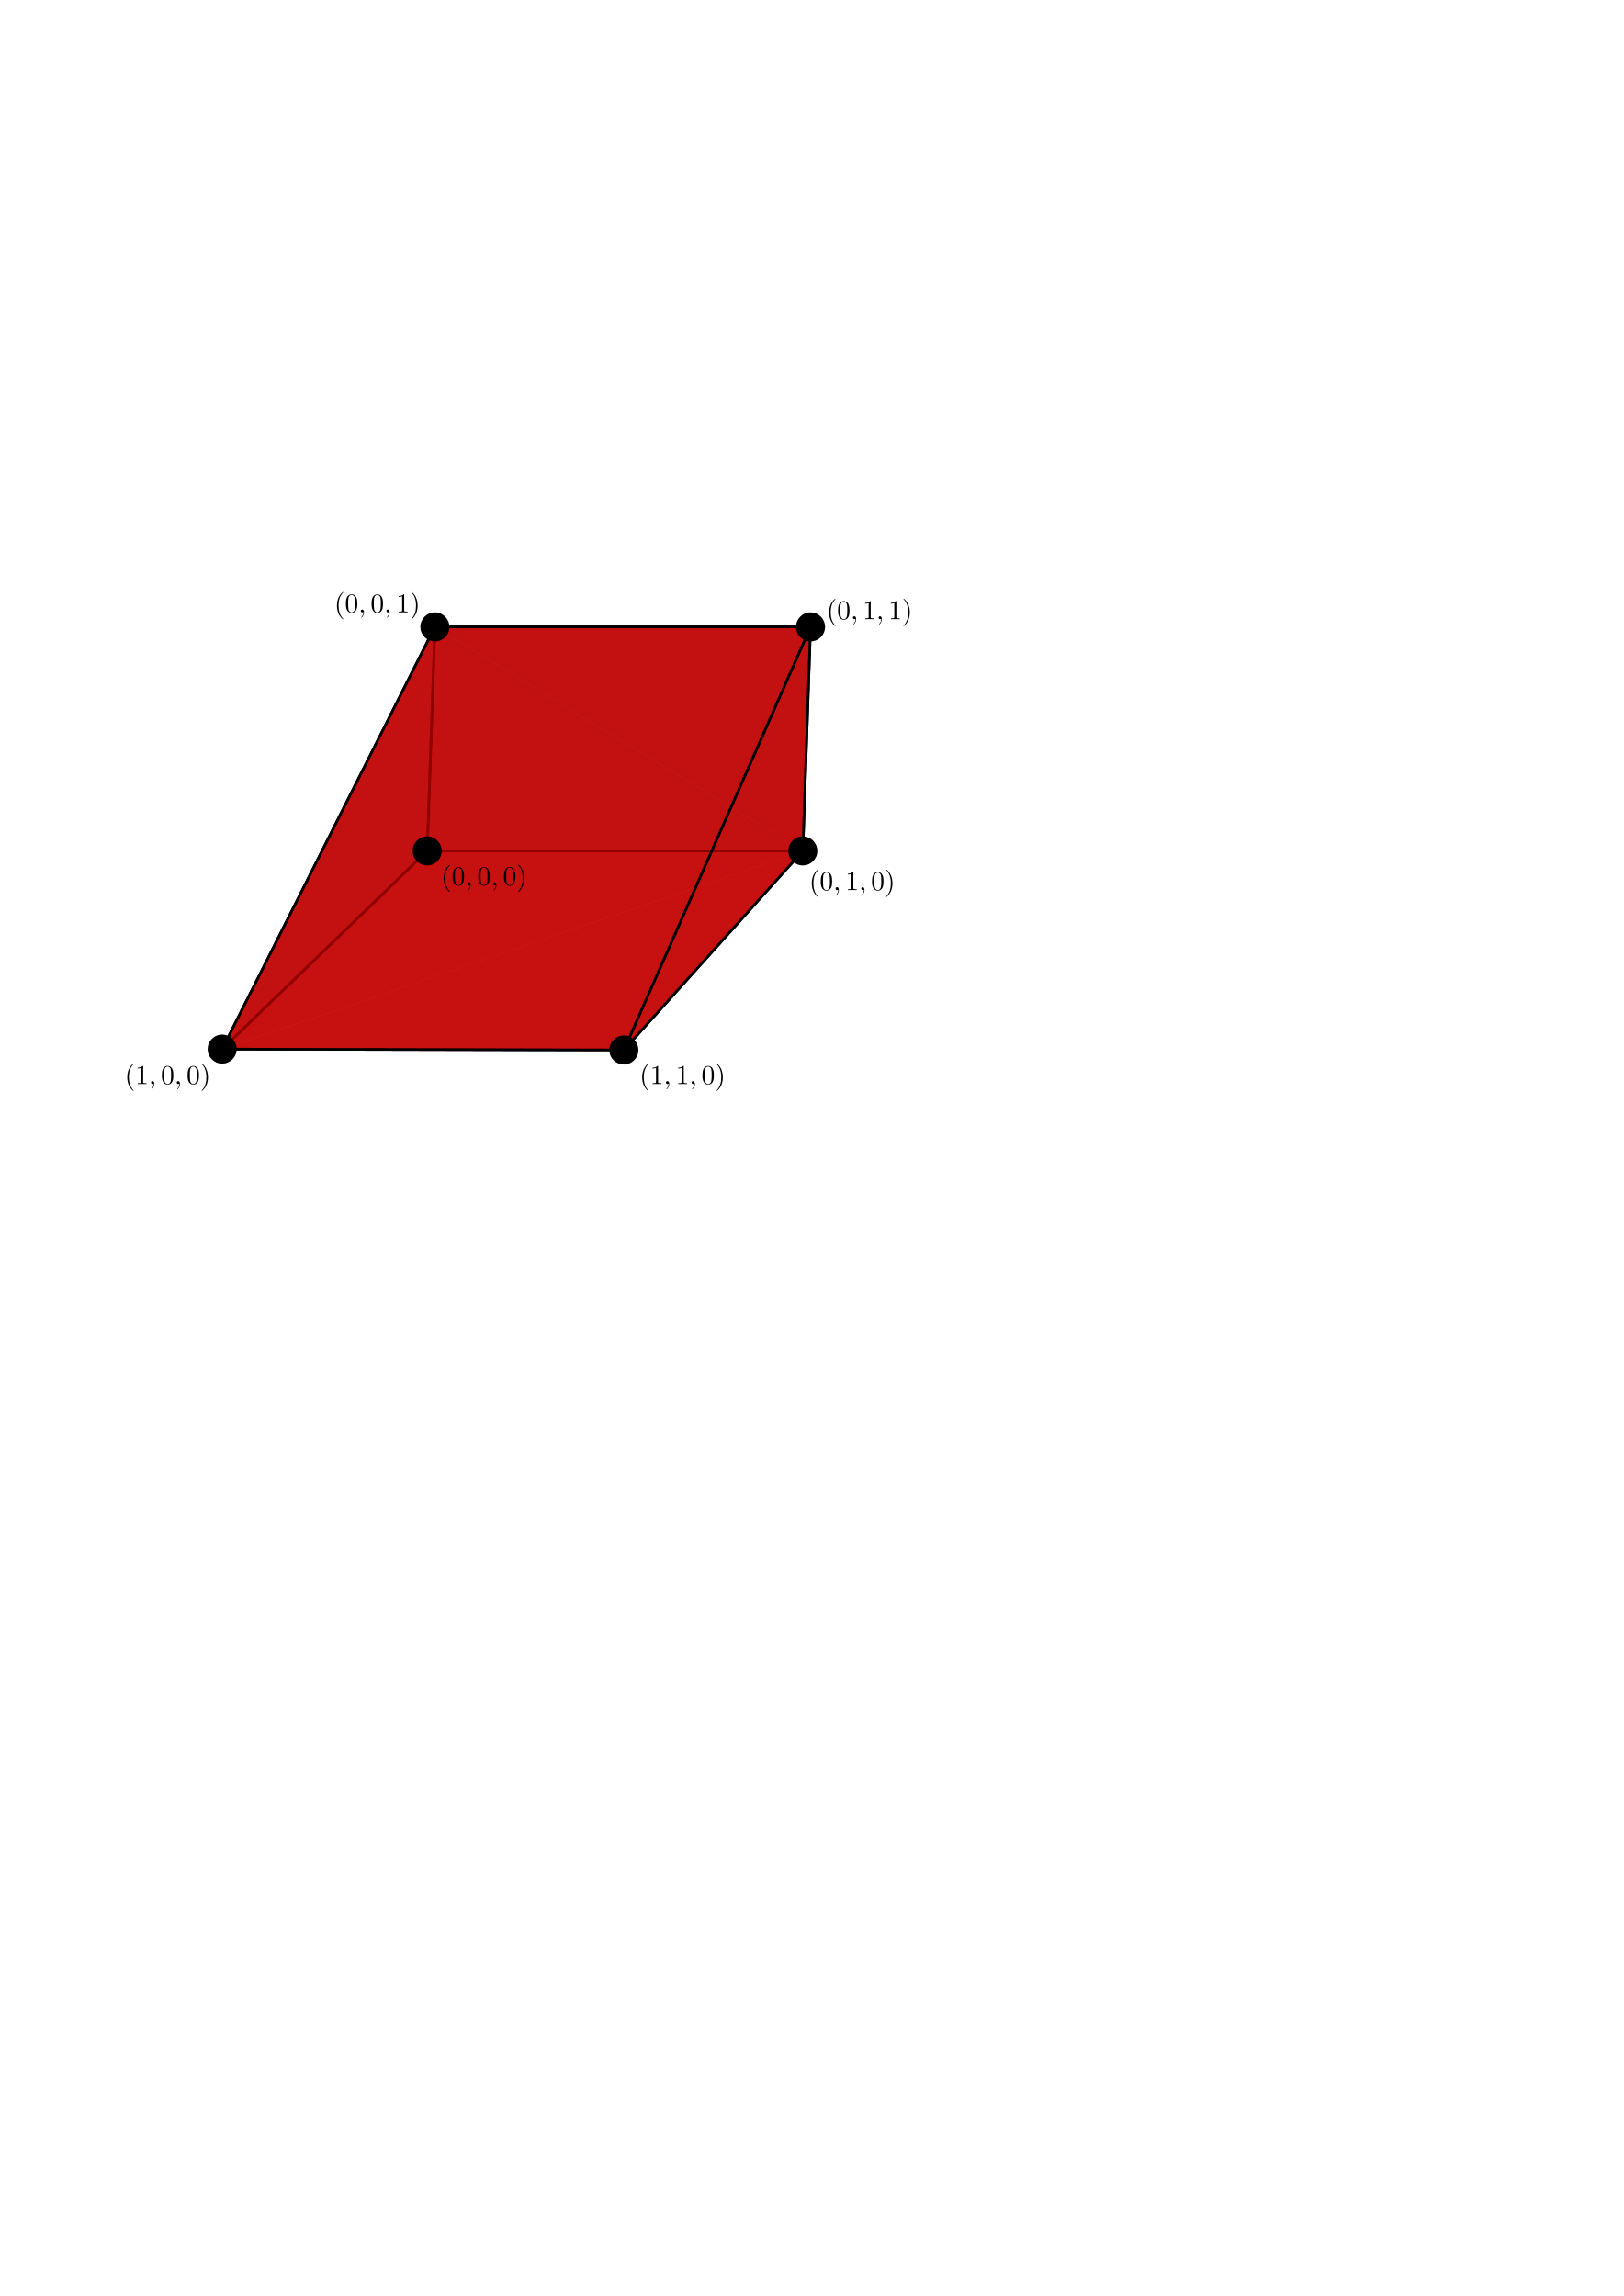
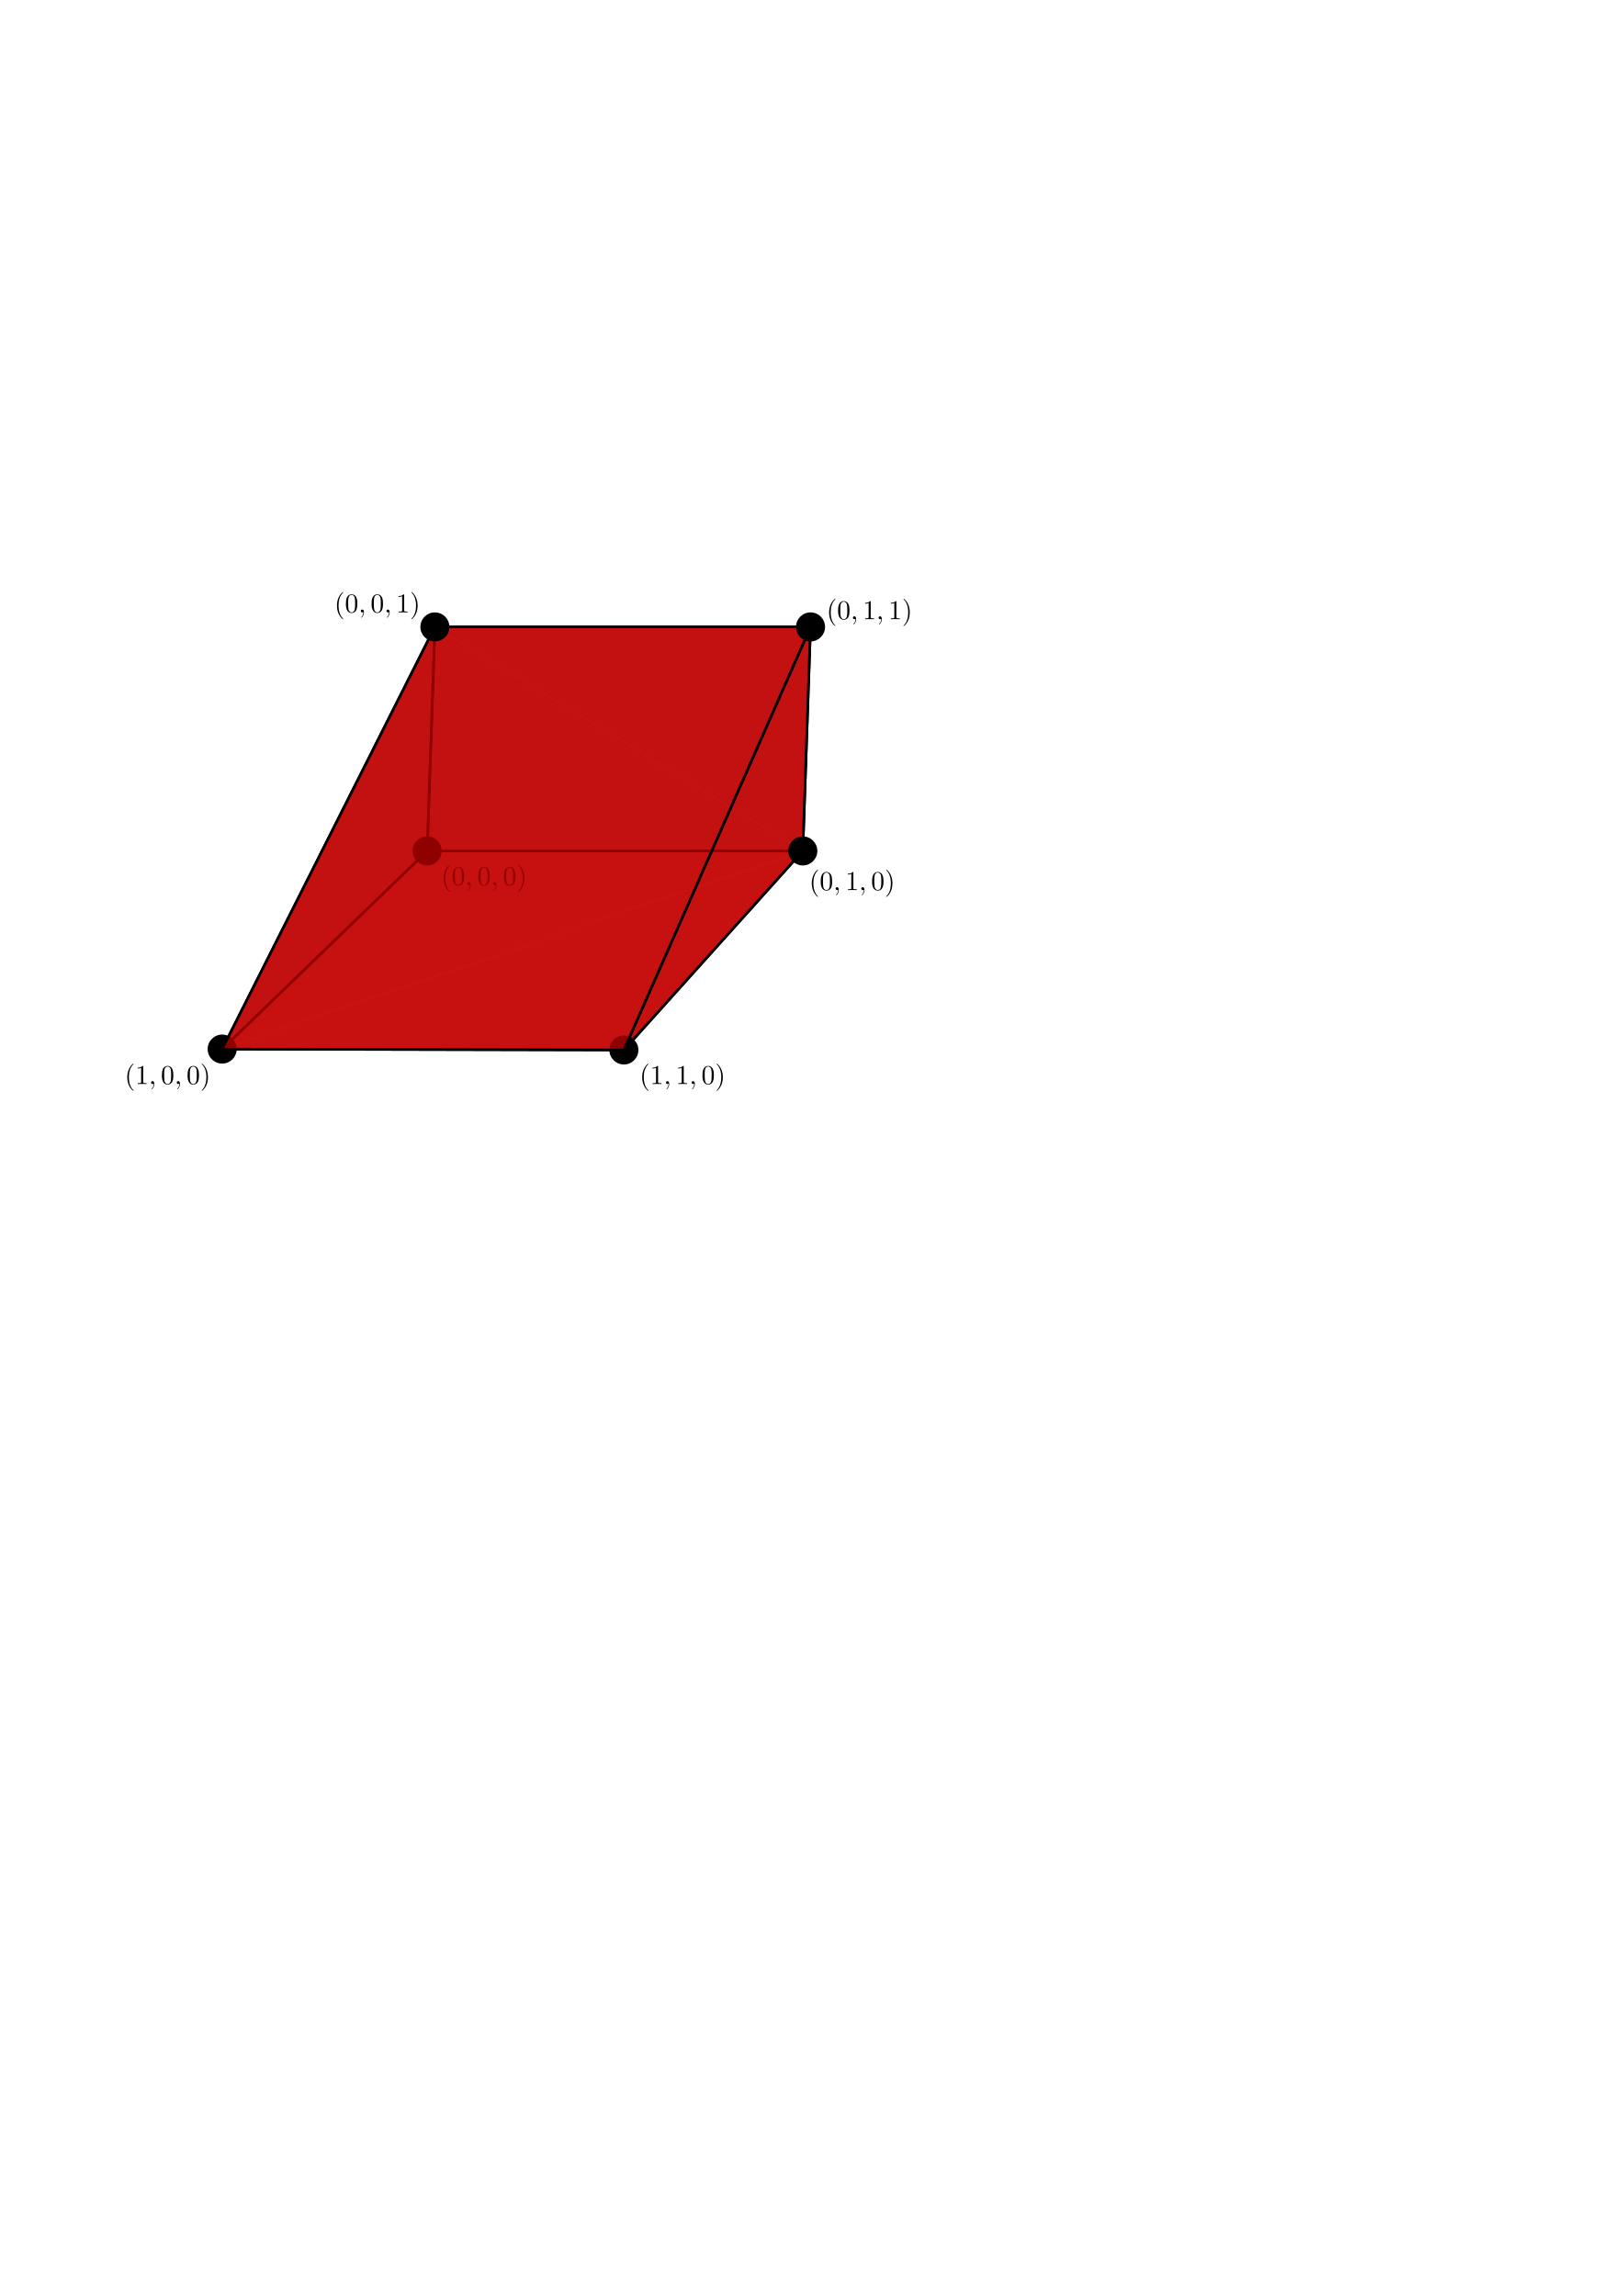
<svg xmlns="http://www.w3.org/2000/svg" width="210mm" height="297mm" viewBox="0 0 210 297" version="1.1" id="svg5">
  <defs id="defs2" />
+   <g id="layer2" />
  <g id="layer1">
    <path style="fill:#d40000;stroke:#000000;stroke-width:0.331;stroke-opacity:1;fill-opacity:0.749" d="m 28.735,135.704 51.953,0.117 23.144,-25.749" id="path1080" />
    <path style="fill:#bf0000;stroke:#000000;stroke-width:0.331;stroke-opacity:1;fill-opacity:0.749" d="m 56.246,81.094 h 48.583 l -0.997,28.979" id="path1082" />
    <path style="fill:#d40000;fill-opacity:0.749;stroke:#000000;stroke-width:0.331;stroke-opacity:1" d="M 28.735,135.704 55.249,110.073 H 103.832" id="path1166" />
    <path style="fill:#bf0000;fill-opacity:0.749;stroke:#000000;stroke-width:0.331;stroke-opacity:1" d="m 56.246,81.094 -0.997,28.979 h 48.583" id="path1224" />
    <path style="fill:#bf0000;fill-opacity:0.749;stroke:#000000;stroke-width:0.331;stroke-opacity:1" d="m 28.735,135.704 27.511,-54.61 -0.997,28.979 z" id="path1280" />
    <path style="fill:#bf0000;fill-opacity:0.749;stroke:#000000;stroke-width:0.331;stroke-opacity:1" d="m 80.688,135.821 24.141,-54.727 -0.997,28.979 z" id="path1282" />
-     <path style="fill:#bf0000;fill-opacity:0.749;stroke:#000000;stroke-width:0.331;stroke-opacity:1" d="M 80.688,135.821 28.735,135.704 56.246,81.094 H 104.829 Z" id="path1284" />
-     <circle style="fill:#000000;fill-opacity:1;stroke:none;stroke-width:0.244;stroke-opacity:1" id="path1338" cx="56.246" cy="81.094" r="1.878" />
-     <circle style="fill:#000000;fill-opacity:1;stroke:none;stroke-width:0.244;stroke-opacity:1" id="path1338-7" cx="104.829" cy="81.094" r="1.878" />
    <circle style="fill:#000000;fill-opacity:1;stroke:none;stroke-width:0.244;stroke-opacity:1" id="path1338-5" cx="103.832" cy="110.073" r="1.878" />
    <circle style="fill:#000000;fill-opacity:1;stroke:none;stroke-width:0.244;stroke-opacity:1" id="path1338-3" cx="80.688" cy="135.821" r="1.878" />
    <circle style="fill:#000000;fill-opacity:1;stroke:none;stroke-width:0.244;stroke-opacity:1" id="path1338-56" cx="28.735" cy="135.704" r="1.878" />
    <circle style="fill:#000000;fill-opacity:1;stroke:none;stroke-width:0.244;stroke-opacity:1" id="path1338-2" cx="55.249" cy="110.073" r="1.878" />
    <g id="g1818" transform="translate(13.8989,41.93253)">
      <g fill="#000000" fill-opacity="1" id="g27" transform="matrix(0.352778,0,0,0.352778,10.71048,43.65069)">
        <g id="use23" transform="translate(91.925,81.963)">
          <path d="m 3.297,2.391 c 0,-0.031 0,-0.047 -0.172,-0.219 C 1.891,0.922 1.562,-0.969 1.562,-2.5 c 0,-1.734 0.375,-3.469 1.609,-4.703 0.125,-0.125 0.125,-0.141 0.125,-0.172 0,-0.078 -0.031,-0.109 -0.094,-0.109 -0.109,0 -1,0.688 -1.594,1.953 -0.5,1.094 -0.625,2.203 -0.625,3.031 0,0.781 0.109,1.984 0.656,3.125 C 2.25,1.844 3.094,2.5 3.203,2.5 c 0.062,0 0.094,-0.031 0.094,-0.109 z m 0,0" id="path171" />
        </g>
        <g id="use25" transform="translate(95.79945,81.963)">
          <path d="m 4.578,-3.188 c 0,-0.797 -0.047,-1.594 -0.391,-2.328 -0.453,-0.969 -1.281,-1.125 -1.688,-1.125 -0.609,0 -1.328,0.266 -1.75,1.188 -0.312,0.688 -0.359,1.469 -0.359,2.266 0,0.75 0.031,1.641 0.453,2.406 0.422,0.797 1.156,1 1.641,1 0.531,0 1.297,-0.203 1.734,-1.156 0.312,-0.688 0.359,-1.469 0.359,-2.25 z M 2.484,0 C 2.094,0 1.5,-0.25 1.328,-1.203 1.219,-1.797 1.219,-2.719 1.219,-3.312 c 0,-0.641 0,-1.297 0.078,-1.828 0.188,-1.188 0.938,-1.281 1.188,-1.281 0.328,0 0.984,0.188 1.172,1.172 0.109,0.562 0.109,1.312 0.109,1.938 0,0.75 0,1.422 -0.109,2.062 C 3.5,-0.297 2.938,0 2.484,0 Z m 0,0" id="path175" />
        </g>
      </g>
      <g fill="#000000" fill-opacity="1" id="g31" transform="matrix(0.352778,0,0,0.352778,10.71048,43.65069)">
        <g id="use29" transform="translate(100.781,81.963)">
          <path d="m 2.031,-0.016 c 0,-0.656 -0.25,-1.047 -0.641,-1.047 -0.328,0 -0.531,0.25 -0.531,0.531 C 0.859,-0.266 1.062,0 1.391,0 1.5,0 1.641,-0.047 1.734,-0.125 1.766,-0.156 1.781,-0.156 1.781,-0.156 c 0.016,0 0.016,0 0.016,0.141 0,0.75 -0.344,1.344 -0.672,1.672 -0.109,0.109 -0.109,0.125 -0.109,0.156 0,0.078 0.047,0.109 0.094,0.109 0.109,0 0.922,-0.766 0.922,-1.938 z m 0,0" id="path179" />
        </g>
      </g>
      <g fill="#000000" fill-opacity="1" id="g35" transform="matrix(0.352778,0,0,0.352778,10.71048,43.65069)">
        <g id="use33" transform="translate(105.209,81.963)">
          <path d="m 4.578,-3.188 c 0,-0.797 -0.047,-1.594 -0.391,-2.328 -0.453,-0.969 -1.281,-1.125 -1.688,-1.125 -0.609,0 -1.328,0.266 -1.75,1.188 -0.312,0.688 -0.359,1.469 -0.359,2.266 0,0.75 0.031,1.641 0.453,2.406 0.422,0.797 1.156,1 1.641,1 0.531,0 1.297,-0.203 1.734,-1.156 0.312,-0.688 0.359,-1.469 0.359,-2.25 z M 2.484,0 C 2.094,0 1.5,-0.25 1.328,-1.203 1.219,-1.797 1.219,-2.719 1.219,-3.312 c 0,-0.641 0,-1.297 0.078,-1.828 0.188,-1.188 0.938,-1.281 1.188,-1.281 0.328,0 0.984,0.188 1.172,1.172 0.109,0.562 0.109,1.312 0.109,1.938 0,0.75 0,1.422 -0.109,2.062 C 3.5,-0.297 2.938,0 2.484,0 Z m 0,0" id="path183" />
        </g>
      </g>
      <g fill="#000000" fill-opacity="1" id="g39" transform="matrix(0.352778,0,0,0.352778,10.71048,43.65069)">
        <g id="use37" transform="translate(110.19,81.963)">
          <path d="m 2.031,-0.016 c 0,-0.656 -0.25,-1.047 -0.641,-1.047 -0.328,0 -0.531,0.25 -0.531,0.531 C 0.859,-0.266 1.062,0 1.391,0 1.5,0 1.641,-0.047 1.734,-0.125 1.766,-0.156 1.781,-0.156 1.781,-0.156 c 0.016,0 0.016,0 0.016,0.141 0,0.75 -0.344,1.344 -0.672,1.672 -0.109,0.109 -0.109,0.125 -0.109,0.156 0,0.078 0.047,0.109 0.094,0.109 0.109,0 0.922,-0.766 0.922,-1.938 z m 0,0" id="path187" />
        </g>
      </g>
      <g fill="#000000" fill-opacity="1" id="g45" transform="matrix(0.352778,0,0,0.352778,10.71048,43.65069)">
        <g id="use41" transform="translate(114.618,81.963)">
          <path d="m 4.578,-3.188 c 0,-0.797 -0.047,-1.594 -0.391,-2.328 -0.453,-0.969 -1.281,-1.125 -1.688,-1.125 -0.609,0 -1.328,0.266 -1.75,1.188 -0.312,0.688 -0.359,1.469 -0.359,2.266 0,0.75 0.031,1.641 0.453,2.406 0.422,0.797 1.156,1 1.641,1 0.531,0 1.297,-0.203 1.734,-1.156 0.312,-0.688 0.359,-1.469 0.359,-2.25 z M 2.484,0 C 2.094,0 1.5,-0.25 1.328,-1.203 1.219,-1.797 1.219,-2.719 1.219,-3.312 c 0,-0.641 0,-1.297 0.078,-1.828 0.188,-1.188 0.938,-1.281 1.188,-1.281 0.328,0 0.984,0.188 1.172,1.172 0.109,0.562 0.109,1.312 0.109,1.938 0,0.75 0,1.422 -0.109,2.062 C 3.5,-0.297 2.938,0 2.484,0 Z m 0,0" id="path191" />
        </g>
        <g id="use43" transform="translate(119.5993,81.963)">
          <path d="m 2.875,-2.5 c 0,-0.766 -0.109,-1.969 -0.656,-3.109 -0.594,-1.219 -1.453,-1.875 -1.547,-1.875 -0.062,0 -0.109,0.047 -0.109,0.109 0,0.031 0,0.047 0.188,0.234 0.984,0.984 1.547,2.562 1.547,4.641 0,1.719 -0.359,3.469 -1.594,4.719 C 0.562,2.344 0.562,2.359 0.562,2.391 0.562,2.453 0.609,2.5 0.672,2.5 0.766,2.5 1.672,1.812 2.25,0.547 2.766,-0.547 2.875,-1.656 2.875,-2.5 Z m 0,0" id="path195" />
        </g>
      </g>
    </g>
    <g id="g1839" transform="translate(-39.32397,67.65709)">
      <g fill="#000000" fill-opacity="1" id="g51" transform="matrix(0.352778,0,0,0.352778,10.71048,43.65069)">
        <g id="use47" transform="translate(126.7913,81.963)">
          <path d="m 3.297,2.391 c 0,-0.031 0,-0.047 -0.172,-0.219 C 1.891,0.922 1.562,-0.969 1.562,-2.5 c 0,-1.734 0.375,-3.469 1.609,-4.703 0.125,-0.125 0.125,-0.141 0.125,-0.172 0,-0.078 -0.031,-0.109 -0.094,-0.109 -0.109,0 -1,0.688 -1.594,1.953 -0.5,1.094 -0.625,2.203 -0.625,3.031 0,0.781 0.109,1.984 0.656,3.125 C 2.25,1.844 3.094,2.5 3.203,2.5 c 0.062,0 0.094,-0.031 0.094,-0.109 z m 0,0" id="path199" />
        </g>
        <g id="use49" transform="translate(130.6658,81.963)">
          <path d="m 2.938,-6.375 c 0,-0.25 0,-0.266 -0.234,-0.266 C 2.078,-6 1.203,-6 0.891,-6 v 0.312 c 0.203,0 0.781,0 1.297,-0.266 v 5.172 c 0,0.359 -0.031,0.469 -0.922,0.469 h -0.312 V 0 c 0.344,-0.031 1.203,-0.031 1.609,-0.031 0.391,0 1.266,0 1.609,0.031 v -0.312 h -0.312 c -0.906,0 -0.922,-0.109 -0.922,-0.469 z m 0,0" id="path203" />
        </g>
      </g>
      <g fill="#000000" fill-opacity="1" id="g55" transform="matrix(0.352778,0,0,0.352778,10.71048,43.65069)">
        <g id="use53" transform="translate(135.65,81.963)">
          <path d="m 2.031,-0.016 c 0,-0.656 -0.25,-1.047 -0.641,-1.047 -0.328,0 -0.531,0.25 -0.531,0.531 C 0.859,-0.266 1.062,0 1.391,0 1.5,0 1.641,-0.047 1.734,-0.125 1.766,-0.156 1.781,-0.156 1.781,-0.156 c 0.016,0 0.016,0 0.016,0.141 0,0.75 -0.344,1.344 -0.672,1.672 -0.109,0.109 -0.109,0.125 -0.109,0.156 0,0.078 0.047,0.109 0.094,0.109 0.109,0 0.922,-0.766 0.922,-1.938 z m 0,0" id="path207" />
        </g>
      </g>
      <g fill="#000000" fill-opacity="1" id="g59" transform="matrix(0.352778,0,0,0.352778,10.71048,43.65069)">
        <g id="use57" transform="translate(140.078,81.963)">
          <path d="m 4.578,-3.188 c 0,-0.797 -0.047,-1.594 -0.391,-2.328 -0.453,-0.969 -1.281,-1.125 -1.688,-1.125 -0.609,0 -1.328,0.266 -1.75,1.188 -0.312,0.688 -0.359,1.469 -0.359,2.266 0,0.75 0.031,1.641 0.453,2.406 0.422,0.797 1.156,1 1.641,1 0.531,0 1.297,-0.203 1.734,-1.156 0.312,-0.688 0.359,-1.469 0.359,-2.25 z M 2.484,0 C 2.094,0 1.5,-0.25 1.328,-1.203 1.219,-1.797 1.219,-2.719 1.219,-3.312 c 0,-0.641 0,-1.297 0.078,-1.828 0.188,-1.188 0.938,-1.281 1.188,-1.281 0.328,0 0.984,0.188 1.172,1.172 0.109,0.562 0.109,1.312 0.109,1.938 0,0.75 0,1.422 -0.109,2.062 C 3.5,-0.297 2.938,0 2.484,0 Z m 0,0" id="path211" />
        </g>
      </g>
      <g fill="#000000" fill-opacity="1" id="g63" transform="matrix(0.352778,0,0,0.352778,10.71048,43.65069)">
        <g id="use61" transform="translate(145.059,81.963)">
          <path d="m 2.031,-0.016 c 0,-0.656 -0.25,-1.047 -0.641,-1.047 -0.328,0 -0.531,0.25 -0.531,0.531 C 0.859,-0.266 1.062,0 1.391,0 1.5,0 1.641,-0.047 1.734,-0.125 1.766,-0.156 1.781,-0.156 1.781,-0.156 c 0.016,0 0.016,0 0.016,0.141 0,0.75 -0.344,1.344 -0.672,1.672 -0.109,0.109 -0.109,0.125 -0.109,0.156 0,0.078 0.047,0.109 0.094,0.109 0.109,0 0.922,-0.766 0.922,-1.938 z m 0,0" id="path215" />
        </g>
      </g>
      <g fill="#000000" fill-opacity="1" id="g69" transform="matrix(0.352778,0,0,0.352778,10.71048,43.65069)">
        <g id="use65" transform="translate(149.487,81.963)">
          <path d="m 4.578,-3.188 c 0,-0.797 -0.047,-1.594 -0.391,-2.328 -0.453,-0.969 -1.281,-1.125 -1.688,-1.125 -0.609,0 -1.328,0.266 -1.75,1.188 -0.312,0.688 -0.359,1.469 -0.359,2.266 0,0.75 0.031,1.641 0.453,2.406 0.422,0.797 1.156,1 1.641,1 0.531,0 1.297,-0.203 1.734,-1.156 0.312,-0.688 0.359,-1.469 0.359,-2.25 z M 2.484,0 C 2.094,0 1.5,-0.25 1.328,-1.203 1.219,-1.797 1.219,-2.719 1.219,-3.312 c 0,-0.641 0,-1.297 0.078,-1.828 0.188,-1.188 0.938,-1.281 1.188,-1.281 0.328,0 0.984,0.188 1.172,1.172 0.109,0.562 0.109,1.312 0.109,1.938 0,0.75 0,1.422 -0.109,2.062 C 3.5,-0.297 2.938,0 2.484,0 Z m 0,0" id="path219" />
        </g>
        <g id="use67" transform="translate(154.4683,81.963)">
          <path d="m 2.875,-2.5 c 0,-0.766 -0.109,-1.969 -0.656,-3.109 -0.594,-1.219 -1.453,-1.875 -1.547,-1.875 -0.062,0 -0.109,0.047 -0.109,0.109 0,0.031 0,0.047 0.188,0.234 0.984,0.984 1.547,2.562 1.547,4.641 0,1.719 -0.359,3.469 -1.594,4.719 C 0.562,2.344 0.562,2.359 0.562,2.391 0.562,2.453 0.609,2.5 0.672,2.5 0.766,2.5 1.672,1.812 2.25,0.547 2.766,-0.547 2.875,-1.656 2.875,-2.5 Z m 0,0" id="path223" />
        </g>
      </g>
    </g>
    <g id="g1860" transform="translate(14.96701,67.65709)">
      <g fill="#000000" fill-opacity="1" id="g75" transform="matrix(0.352778,0,0,0.352778,10.71048,43.65069)">
        <g id="use71" transform="translate(161.6603,81.963)">
          <path d="m 3.297,2.391 c 0,-0.031 0,-0.047 -0.172,-0.219 C 1.891,0.922 1.562,-0.969 1.562,-2.5 c 0,-1.734 0.375,-3.469 1.609,-4.703 0.125,-0.125 0.125,-0.141 0.125,-0.172 0,-0.078 -0.031,-0.109 -0.094,-0.109 -0.109,0 -1,0.688 -1.594,1.953 -0.5,1.094 -0.625,2.203 -0.625,3.031 0,0.781 0.109,1.984 0.656,3.125 C 2.25,1.844 3.094,2.5 3.203,2.5 c 0.062,0 0.094,-0.031 0.094,-0.109 z m 0,0" id="path227" />
        </g>
        <g id="use73" transform="translate(165.5348,81.963)">
          <path d="m 2.938,-6.375 c 0,-0.25 0,-0.266 -0.234,-0.266 C 2.078,-6 1.203,-6 0.891,-6 v 0.312 c 0.203,0 0.781,0 1.297,-0.266 v 5.172 c 0,0.359 -0.031,0.469 -0.922,0.469 h -0.312 V 0 c 0.344,-0.031 1.203,-0.031 1.609,-0.031 0.391,0 1.266,0 1.609,0.031 v -0.312 h -0.312 c -0.906,0 -0.922,-0.109 -0.922,-0.469 z m 0,0" id="path231" />
        </g>
      </g>
      <g fill="#000000" fill-opacity="1" id="g79" transform="matrix(0.352778,0,0,0.352778,10.71048,43.65069)">
        <g id="use77" transform="translate(170.519,81.963)">
          <path d="m 2.031,-0.016 c 0,-0.656 -0.25,-1.047 -0.641,-1.047 -0.328,0 -0.531,0.25 -0.531,0.531 C 0.859,-0.266 1.062,0 1.391,0 1.5,0 1.641,-0.047 1.734,-0.125 1.766,-0.156 1.781,-0.156 1.781,-0.156 c 0.016,0 0.016,0 0.016,0.141 0,0.75 -0.344,1.344 -0.672,1.672 -0.109,0.109 -0.109,0.125 -0.109,0.156 0,0.078 0.047,0.109 0.094,0.109 0.109,0 0.922,-0.766 0.922,-1.938 z m 0,0" id="path235" />
        </g>
      </g>
      <g fill="#000000" fill-opacity="1" id="g83" transform="matrix(0.352778,0,0,0.352778,10.71048,43.65069)">
        <g id="use81" transform="translate(174.947,81.963)">
          <path d="m 2.938,-6.375 c 0,-0.25 0,-0.266 -0.234,-0.266 C 2.078,-6 1.203,-6 0.891,-6 v 0.312 c 0.203,0 0.781,0 1.297,-0.266 v 5.172 c 0,0.359 -0.031,0.469 -0.922,0.469 h -0.312 V 0 c 0.344,-0.031 1.203,-0.031 1.609,-0.031 0.391,0 1.266,0 1.609,0.031 v -0.312 h -0.312 c -0.906,0 -0.922,-0.109 -0.922,-0.469 z m 0,0" id="path239" />
        </g>
      </g>
      <g fill="#000000" fill-opacity="1" id="g87" transform="matrix(0.352778,0,0,0.352778,10.71048,43.65069)">
        <g id="use85" transform="translate(179.929,81.963)">
          <path d="m 2.031,-0.016 c 0,-0.656 -0.25,-1.047 -0.641,-1.047 -0.328,0 -0.531,0.25 -0.531,0.531 C 0.859,-0.266 1.062,0 1.391,0 1.5,0 1.641,-0.047 1.734,-0.125 1.766,-0.156 1.781,-0.156 1.781,-0.156 c 0.016,0 0.016,0 0.016,0.141 0,0.75 -0.344,1.344 -0.672,1.672 -0.109,0.109 -0.109,0.125 -0.109,0.156 0,0.078 0.047,0.109 0.094,0.109 0.109,0 0.922,-0.766 0.922,-1.938 z m 0,0" id="path243" />
        </g>
      </g>
      <g fill="#000000" fill-opacity="1" id="g93" transform="matrix(0.352778,0,0,0.352778,10.71048,43.65069)">
        <g id="use89" transform="translate(184.356,81.963)">
          <path d="m 4.578,-3.188 c 0,-0.797 -0.047,-1.594 -0.391,-2.328 -0.453,-0.969 -1.281,-1.125 -1.688,-1.125 -0.609,0 -1.328,0.266 -1.75,1.188 -0.312,0.688 -0.359,1.469 -0.359,2.266 0,0.75 0.031,1.641 0.453,2.406 0.422,0.797 1.156,1 1.641,1 0.531,0 1.297,-0.203 1.734,-1.156 0.312,-0.688 0.359,-1.469 0.359,-2.25 z M 2.484,0 C 2.094,0 1.5,-0.25 1.328,-1.203 1.219,-1.797 1.219,-2.719 1.219,-3.312 c 0,-0.641 0,-1.297 0.078,-1.828 0.188,-1.188 0.938,-1.281 1.188,-1.281 0.328,0 0.984,0.188 1.172,1.172 0.109,0.562 0.109,1.312 0.109,1.938 0,0.75 0,1.422 -0.109,2.062 C 3.5,-0.297 2.938,0 2.484,0 Z m 0,0" id="path247" />
        </g>
        <g id="use91" transform="translate(189.3373,81.963)">
          <path d="m 2.875,-2.5 c 0,-0.766 -0.109,-1.969 -0.656,-3.109 -0.594,-1.219 -1.453,-1.875 -1.547,-1.875 -0.062,0 -0.109,0.047 -0.109,0.109 0,0.031 0,0.047 0.188,0.234 0.984,0.984 1.547,2.562 1.547,4.641 0,1.719 -0.359,3.469 -1.594,4.719 C 0.562,2.344 0.562,2.359 0.562,2.391 0.562,2.453 0.609,2.5 0.672,2.5 0.766,2.5 1.672,1.812 2.25,0.547 2.766,-0.547 2.875,-1.656 2.875,-2.5 Z m 0,0" id="path251" />
        </g>
      </g>
    </g>
    <g id="g1881" transform="translate(24.60203,42.56909)">
      <g fill="#000000" fill-opacity="1" id="g99" transform="matrix(0.352778,0,0,0.352778,10.71048,43.65069)">
        <g id="use95" transform="translate(196.5293,81.963)">
          <path d="m 3.297,2.391 c 0,-0.031 0,-0.047 -0.172,-0.219 C 1.891,0.922 1.562,-0.969 1.562,-2.5 c 0,-1.734 0.375,-3.469 1.609,-4.703 0.125,-0.125 0.125,-0.141 0.125,-0.172 0,-0.078 -0.031,-0.109 -0.094,-0.109 -0.109,0 -1,0.688 -1.594,1.953 -0.5,1.094 -0.625,2.203 -0.625,3.031 0,0.781 0.109,1.984 0.656,3.125 C 2.25,1.844 3.094,2.5 3.203,2.5 c 0.062,0 0.094,-0.031 0.094,-0.109 z m 0,0" id="path255" />
        </g>
        <g id="use97" transform="translate(200.4038,81.963)">
          <path d="m 4.578,-3.188 c 0,-0.797 -0.047,-1.594 -0.391,-2.328 -0.453,-0.969 -1.281,-1.125 -1.688,-1.125 -0.609,0 -1.328,0.266 -1.75,1.188 -0.312,0.688 -0.359,1.469 -0.359,2.266 0,0.75 0.031,1.641 0.453,2.406 0.422,0.797 1.156,1 1.641,1 0.531,0 1.297,-0.203 1.734,-1.156 0.312,-0.688 0.359,-1.469 0.359,-2.25 z M 2.484,0 C 2.094,0 1.5,-0.25 1.328,-1.203 1.219,-1.797 1.219,-2.719 1.219,-3.312 c 0,-0.641 0,-1.297 0.078,-1.828 0.188,-1.188 0.938,-1.281 1.188,-1.281 0.328,0 0.984,0.188 1.172,1.172 0.109,0.562 0.109,1.312 0.109,1.938 0,0.75 0,1.422 -0.109,2.062 C 3.5,-0.297 2.938,0 2.484,0 Z m 0,0" id="path259" />
        </g>
      </g>
      <g fill="#000000" fill-opacity="1" id="g103" transform="matrix(0.352778,0,0,0.352778,10.71048,43.65069)">
        <g id="use101" transform="translate(205.389,81.963)">
          <path d="m 2.031,-0.016 c 0,-0.656 -0.25,-1.047 -0.641,-1.047 -0.328,0 -0.531,0.25 -0.531,0.531 C 0.859,-0.266 1.062,0 1.391,0 1.5,0 1.641,-0.047 1.734,-0.125 1.766,-0.156 1.781,-0.156 1.781,-0.156 c 0.016,0 0.016,0 0.016,0.141 0,0.75 -0.344,1.344 -0.672,1.672 -0.109,0.109 -0.109,0.125 -0.109,0.156 0,0.078 0.047,0.109 0.094,0.109 0.109,0 0.922,-0.766 0.922,-1.938 z m 0,0" id="path263" />
        </g>
      </g>
      <g fill="#000000" fill-opacity="1" id="g107" transform="matrix(0.352778,0,0,0.352778,10.71048,43.65069)">
        <g id="use105" transform="translate(209.817,81.963)">
          <path d="m 2.938,-6.375 c 0,-0.25 0,-0.266 -0.234,-0.266 C 2.078,-6 1.203,-6 0.891,-6 v 0.312 c 0.203,0 0.781,0 1.297,-0.266 v 5.172 c 0,0.359 -0.031,0.469 -0.922,0.469 h -0.312 V 0 c 0.344,-0.031 1.203,-0.031 1.609,-0.031 0.391,0 1.266,0 1.609,0.031 v -0.312 h -0.312 c -0.906,0 -0.922,-0.109 -0.922,-0.469 z m 0,0" id="path267" />
        </g>
      </g>
      <g fill="#000000" fill-opacity="1" id="g111" transform="matrix(0.352778,0,0,0.352778,10.71048,43.65069)">
        <g id="use109" transform="translate(214.798,81.963)">
          <path d="m 2.031,-0.016 c 0,-0.656 -0.25,-1.047 -0.641,-1.047 -0.328,0 -0.531,0.25 -0.531,0.531 C 0.859,-0.266 1.062,0 1.391,0 1.5,0 1.641,-0.047 1.734,-0.125 1.766,-0.156 1.781,-0.156 1.781,-0.156 c 0.016,0 0.016,0 0.016,0.141 0,0.75 -0.344,1.344 -0.672,1.672 -0.109,0.109 -0.109,0.125 -0.109,0.156 0,0.078 0.047,0.109 0.094,0.109 0.109,0 0.922,-0.766 0.922,-1.938 z m 0,0" id="path271" />
        </g>
      </g>
      <g fill="#000000" fill-opacity="1" id="g117" transform="matrix(0.352778,0,0,0.352778,10.71048,43.65069)">
        <g id="use113" transform="translate(219.226,81.963)">
          <path d="m 4.578,-3.188 c 0,-0.797 -0.047,-1.594 -0.391,-2.328 -0.453,-0.969 -1.281,-1.125 -1.688,-1.125 -0.609,0 -1.328,0.266 -1.75,1.188 -0.312,0.688 -0.359,1.469 -0.359,2.266 0,0.75 0.031,1.641 0.453,2.406 0.422,0.797 1.156,1 1.641,1 0.531,0 1.297,-0.203 1.734,-1.156 0.312,-0.688 0.359,-1.469 0.359,-2.25 z M 2.484,0 C 2.094,0 1.5,-0.25 1.328,-1.203 1.219,-1.797 1.219,-2.719 1.219,-3.312 c 0,-0.641 0,-1.297 0.078,-1.828 0.188,-1.188 0.938,-1.281 1.188,-1.281 0.328,0 0.984,0.188 1.172,1.172 0.109,0.562 0.109,1.312 0.109,1.938 0,0.75 0,1.422 -0.109,2.062 C 3.5,-0.297 2.938,0 2.484,0 Z m 0,0" id="path275" />
        </g>
        <g id="use115" transform="translate(224.2073,81.963)">
          <path d="m 2.875,-2.5 c 0,-0.766 -0.109,-1.969 -0.656,-3.109 -0.594,-1.219 -1.453,-1.875 -1.547,-1.875 -0.062,0 -0.109,0.047 -0.109,0.109 0,0.031 0,0.047 0.188,0.234 0.984,0.984 1.547,2.562 1.547,4.641 0,1.719 -0.359,3.469 -1.594,4.719 C 0.562,2.344 0.562,2.359 0.562,2.391 0.562,2.453 0.609,2.5 0.672,2.5 0.766,2.5 1.672,1.812 2.25,0.547 2.766,-0.547 2.875,-1.656 2.875,-2.5 Z m 0,0" id="path279" />
        </g>
      </g>
    </g>
    <g id="g1902" transform="translate(14.54401,7.529812)">
      <g fill="#000000" fill-opacity="1" id="g123" transform="matrix(0.352778,0,0,0.352778,10.71048,43.65069)">
        <g id="use119" transform="translate(231.3993,81.963)">
          <path d="m 3.297,2.391 c 0,-0.031 0,-0.047 -0.172,-0.219 C 1.891,0.922 1.562,-0.969 1.562,-2.5 c 0,-1.734 0.375,-3.469 1.609,-4.703 0.125,-0.125 0.125,-0.141 0.125,-0.172 0,-0.078 -0.031,-0.109 -0.094,-0.109 -0.109,0 -1,0.688 -1.594,1.953 -0.5,1.094 -0.625,2.203 -0.625,3.031 0,0.781 0.109,1.984 0.656,3.125 C 2.25,1.844 3.094,2.5 3.203,2.5 c 0.062,0 0.094,-0.031 0.094,-0.109 z m 0,0" id="path283" />
        </g>
        <g id="use121" transform="translate(235.2738,81.963)">
          <path d="m 4.578,-3.188 c 0,-0.797 -0.047,-1.594 -0.391,-2.328 -0.453,-0.969 -1.281,-1.125 -1.688,-1.125 -0.609,0 -1.328,0.266 -1.75,1.188 -0.312,0.688 -0.359,1.469 -0.359,2.266 0,0.75 0.031,1.641 0.453,2.406 0.422,0.797 1.156,1 1.641,1 0.531,0 1.297,-0.203 1.734,-1.156 0.312,-0.688 0.359,-1.469 0.359,-2.25 z M 2.484,0 C 2.094,0 1.5,-0.25 1.328,-1.203 1.219,-1.797 1.219,-2.719 1.219,-3.312 c 0,-0.641 0,-1.297 0.078,-1.828 0.188,-1.188 0.938,-1.281 1.188,-1.281 0.328,0 0.984,0.188 1.172,1.172 0.109,0.562 0.109,1.312 0.109,1.938 0,0.75 0,1.422 -0.109,2.062 C 3.5,-0.297 2.938,0 2.484,0 Z m 0,0" id="path287" />
        </g>
      </g>
      <g fill="#000000" fill-opacity="1" id="g127" transform="matrix(0.352778,0,0,0.352778,10.71048,43.65069)">
        <g id="use125" transform="translate(240.258,81.963)">
          <path d="m 2.031,-0.016 c 0,-0.656 -0.25,-1.047 -0.641,-1.047 -0.328,0 -0.531,0.25 -0.531,0.531 C 0.859,-0.266 1.062,0 1.391,0 1.5,0 1.641,-0.047 1.734,-0.125 1.766,-0.156 1.781,-0.156 1.781,-0.156 c 0.016,0 0.016,0 0.016,0.141 0,0.75 -0.344,1.344 -0.672,1.672 -0.109,0.109 -0.109,0.125 -0.109,0.156 0,0.078 0.047,0.109 0.094,0.109 0.109,0 0.922,-0.766 0.922,-1.938 z m 0,0" id="path291" />
        </g>
      </g>
      <g fill="#000000" fill-opacity="1" id="g131" transform="matrix(0.352778,0,0,0.352778,10.71048,43.65069)">
        <g id="use129" transform="translate(244.686,81.963)">
          <path d="m 2.938,-6.375 c 0,-0.25 0,-0.266 -0.234,-0.266 C 2.078,-6 1.203,-6 0.891,-6 v 0.312 c 0.203,0 0.781,0 1.297,-0.266 v 5.172 c 0,0.359 -0.031,0.469 -0.922,0.469 h -0.312 V 0 c 0.344,-0.031 1.203,-0.031 1.609,-0.031 0.391,0 1.266,0 1.609,0.031 v -0.312 h -0.312 c -0.906,0 -0.922,-0.109 -0.922,-0.469 z m 0,0" id="path295" />
        </g>
      </g>
      <g fill="#000000" fill-opacity="1" id="g135" transform="matrix(0.352778,0,0,0.352778,10.71048,43.65069)">
        <g id="use133" transform="translate(249.667,81.963)">
          <path d="m 2.031,-0.016 c 0,-0.656 -0.25,-1.047 -0.641,-1.047 -0.328,0 -0.531,0.25 -0.531,0.531 C 0.859,-0.266 1.062,0 1.391,0 1.5,0 1.641,-0.047 1.734,-0.125 1.766,-0.156 1.781,-0.156 1.781,-0.156 c 0.016,0 0.016,0 0.016,0.141 0,0.75 -0.344,1.344 -0.672,1.672 -0.109,0.109 -0.109,0.125 -0.109,0.156 0,0.078 0.047,0.109 0.094,0.109 0.109,0 0.922,-0.766 0.922,-1.938 z m 0,0" id="path299" />
        </g>
      </g>
      <g fill="#000000" fill-opacity="1" id="g141" transform="matrix(0.352778,0,0,0.352778,10.71048,43.65069)">
        <g id="use137" transform="translate(254.095,81.963)">
          <path d="m 2.938,-6.375 c 0,-0.25 0,-0.266 -0.234,-0.266 C 2.078,-6 1.203,-6 0.891,-6 v 0.312 c 0.203,0 0.781,0 1.297,-0.266 v 5.172 c 0,0.359 -0.031,0.469 -0.922,0.469 h -0.312 V 0 c 0.344,-0.031 1.203,-0.031 1.609,-0.031 0.391,0 1.266,0 1.609,0.031 v -0.312 h -0.312 c -0.906,0 -0.922,-0.109 -0.922,-0.469 z m 0,0" id="path303" />
        </g>
        <g id="use139" transform="translate(259.0763,81.963)">
          <path d="m 2.875,-2.5 c 0,-0.766 -0.109,-1.969 -0.656,-3.109 -0.594,-1.219 -1.453,-1.875 -1.547,-1.875 -0.062,0 -0.109,0.047 -0.109,0.109 0,0.031 0,0.047 0.188,0.234 0.984,0.984 1.547,2.562 1.547,4.641 0,1.719 -0.359,3.469 -1.594,4.719 C 0.562,2.344 0.562,2.359 0.562,2.391 0.562,2.453 0.609,2.5 0.672,2.5 0.766,2.5 1.672,1.812 2.25,0.547 2.766,-0.547 2.875,-1.656 2.875,-2.5 Z m 0,0" id="path307" />
        </g>
      </g>
    </g>
    <g id="g1923" transform="translate(-61.4105,6.653833)">
      <g fill="#000000" fill-opacity="1" id="g147" transform="matrix(0.352778,0,0,0.352778,10.71048,43.65069)">
        <g id="use143" transform="translate(266.2683,81.963)">
          <path d="m 3.297,2.391 c 0,-0.031 0,-0.047 -0.172,-0.219 C 1.891,0.922 1.562,-0.969 1.562,-2.5 c 0,-1.734 0.375,-3.469 1.609,-4.703 0.125,-0.125 0.125,-0.141 0.125,-0.172 0,-0.078 -0.031,-0.109 -0.094,-0.109 -0.109,0 -1,0.688 -1.594,1.953 -0.5,1.094 -0.625,2.203 -0.625,3.031 0,0.781 0.109,1.984 0.656,3.125 C 2.25,1.844 3.094,2.5 3.203,2.5 c 0.062,0 0.094,-0.031 0.094,-0.109 z m 0,0" id="path311" />
        </g>
        <g id="use145" transform="translate(270.1428,81.963)">
          <path d="m 4.578,-3.188 c 0,-0.797 -0.047,-1.594 -0.391,-2.328 -0.453,-0.969 -1.281,-1.125 -1.688,-1.125 -0.609,0 -1.328,0.266 -1.75,1.188 -0.312,0.688 -0.359,1.469 -0.359,2.266 0,0.75 0.031,1.641 0.453,2.406 0.422,0.797 1.156,1 1.641,1 0.531,0 1.297,-0.203 1.734,-1.156 0.312,-0.688 0.359,-1.469 0.359,-2.25 z M 2.484,0 C 2.094,0 1.5,-0.25 1.328,-1.203 1.219,-1.797 1.219,-2.719 1.219,-3.312 c 0,-0.641 0,-1.297 0.078,-1.828 0.188,-1.188 0.938,-1.281 1.188,-1.281 0.328,0 0.984,0.188 1.172,1.172 0.109,0.562 0.109,1.312 0.109,1.938 0,0.75 0,1.422 -0.109,2.062 C 3.5,-0.297 2.938,0 2.484,0 Z m 0,0" id="path315" />
        </g>
      </g>
      <g fill="#000000" fill-opacity="1" id="g151" transform="matrix(0.352778,0,0,0.352778,10.71048,43.65069)">
        <g id="use149" transform="translate(275.127,81.963)">
          <path d="m 2.031,-0.016 c 0,-0.656 -0.25,-1.047 -0.641,-1.047 -0.328,0 -0.531,0.25 -0.531,0.531 C 0.859,-0.266 1.062,0 1.391,0 1.5,0 1.641,-0.047 1.734,-0.125 1.766,-0.156 1.781,-0.156 1.781,-0.156 c 0.016,0 0.016,0 0.016,0.141 0,0.75 -0.344,1.344 -0.672,1.672 -0.109,0.109 -0.109,0.125 -0.109,0.156 0,0.078 0.047,0.109 0.094,0.109 0.109,0 0.922,-0.766 0.922,-1.938 z m 0,0" id="path319" />
        </g>
      </g>
      <g fill="#000000" fill-opacity="1" id="g155" transform="matrix(0.352778,0,0,0.352778,10.71048,43.65069)">
        <g id="use153" transform="translate(279.555,81.963)">
          <path d="m 4.578,-3.188 c 0,-0.797 -0.047,-1.594 -0.391,-2.328 -0.453,-0.969 -1.281,-1.125 -1.688,-1.125 -0.609,0 -1.328,0.266 -1.75,1.188 -0.312,0.688 -0.359,1.469 -0.359,2.266 0,0.75 0.031,1.641 0.453,2.406 0.422,0.797 1.156,1 1.641,1 0.531,0 1.297,-0.203 1.734,-1.156 0.312,-0.688 0.359,-1.469 0.359,-2.25 z M 2.484,0 C 2.094,0 1.5,-0.25 1.328,-1.203 1.219,-1.797 1.219,-2.719 1.219,-3.312 c 0,-0.641 0,-1.297 0.078,-1.828 0.188,-1.188 0.938,-1.281 1.188,-1.281 0.328,0 0.984,0.188 1.172,1.172 0.109,0.562 0.109,1.312 0.109,1.938 0,0.75 0,1.422 -0.109,2.062 C 3.5,-0.297 2.938,0 2.484,0 Z m 0,0" id="path323" />
        </g>
      </g>
      <g fill="#000000" fill-opacity="1" id="g159" transform="matrix(0.352778,0,0,0.352778,10.71048,43.65069)">
        <g id="use157" transform="translate(284.536,81.963)">
          <path d="m 2.031,-0.016 c 0,-0.656 -0.25,-1.047 -0.641,-1.047 -0.328,0 -0.531,0.25 -0.531,0.531 C 0.859,-0.266 1.062,0 1.391,0 1.5,0 1.641,-0.047 1.734,-0.125 1.766,-0.156 1.781,-0.156 1.781,-0.156 c 0.016,0 0.016,0 0.016,0.141 0,0.75 -0.344,1.344 -0.672,1.672 -0.109,0.109 -0.109,0.125 -0.109,0.156 0,0.078 0.047,0.109 0.094,0.109 0.109,0 0.922,-0.766 0.922,-1.938 z m 0,0" id="path327" />
        </g>
      </g>
      <g fill="#000000" fill-opacity="1" id="g165" transform="matrix(0.352778,0,0,0.352778,10.71048,43.65069)">
        <g id="use161" transform="translate(288.964,81.963)">
          <path d="m 2.938,-6.375 c 0,-0.25 0,-0.266 -0.234,-0.266 C 2.078,-6 1.203,-6 0.891,-6 v 0.312 c 0.203,0 0.781,0 1.297,-0.266 v 5.172 c 0,0.359 -0.031,0.469 -0.922,0.469 h -0.312 V 0 c 0.344,-0.031 1.203,-0.031 1.609,-0.031 0.391,0 1.266,0 1.609,0.031 v -0.312 h -0.312 c -0.906,0 -0.922,-0.109 -0.922,-0.469 z m 0,0" id="path331" />
        </g>
        <g id="use163" transform="translate(293.9453,81.963)">
          <path d="m 2.875,-2.5 c 0,-0.766 -0.109,-1.969 -0.656,-3.109 -0.594,-1.219 -1.453,-1.875 -1.547,-1.875 -0.062,0 -0.109,0.047 -0.109,0.109 0,0.031 0,0.047 0.188,0.234 0.984,0.984 1.547,2.562 1.547,4.641 0,1.719 -0.359,3.469 -1.594,4.719 C 0.562,2.344 0.562,2.359 0.562,2.391 0.562,2.453 0.609,2.5 0.672,2.5 0.766,2.5 1.672,1.812 2.25,0.547 2.766,-0.547 2.875,-1.656 2.875,-2.5 Z m 0,0" id="path335" />
        </g>
      </g>
    </g>
  </g>
+   <g id="layer3">
+     <path style="fill:#bf0000;fill-opacity:0.749;stroke:#000000;stroke-width:0.331;stroke-opacity:1" d="M 80.688,135.821 28.735,135.704 56.246,81.094 H 104.829 Z" id="path1284" />
+     <circle style="fill:#000000;fill-opacity:1;stroke:none;stroke-width:0.244;stroke-opacity:1" id="path1338" cx="56.246" cy="81.094" r="1.878" />
+     <circle style="fill:#000000;fill-opacity:1;stroke:none;stroke-width:0.244;stroke-opacity:1" id="path1338-7" cx="104.829" cy="81.094" r="1.878" />
+   </g>
</svg>
